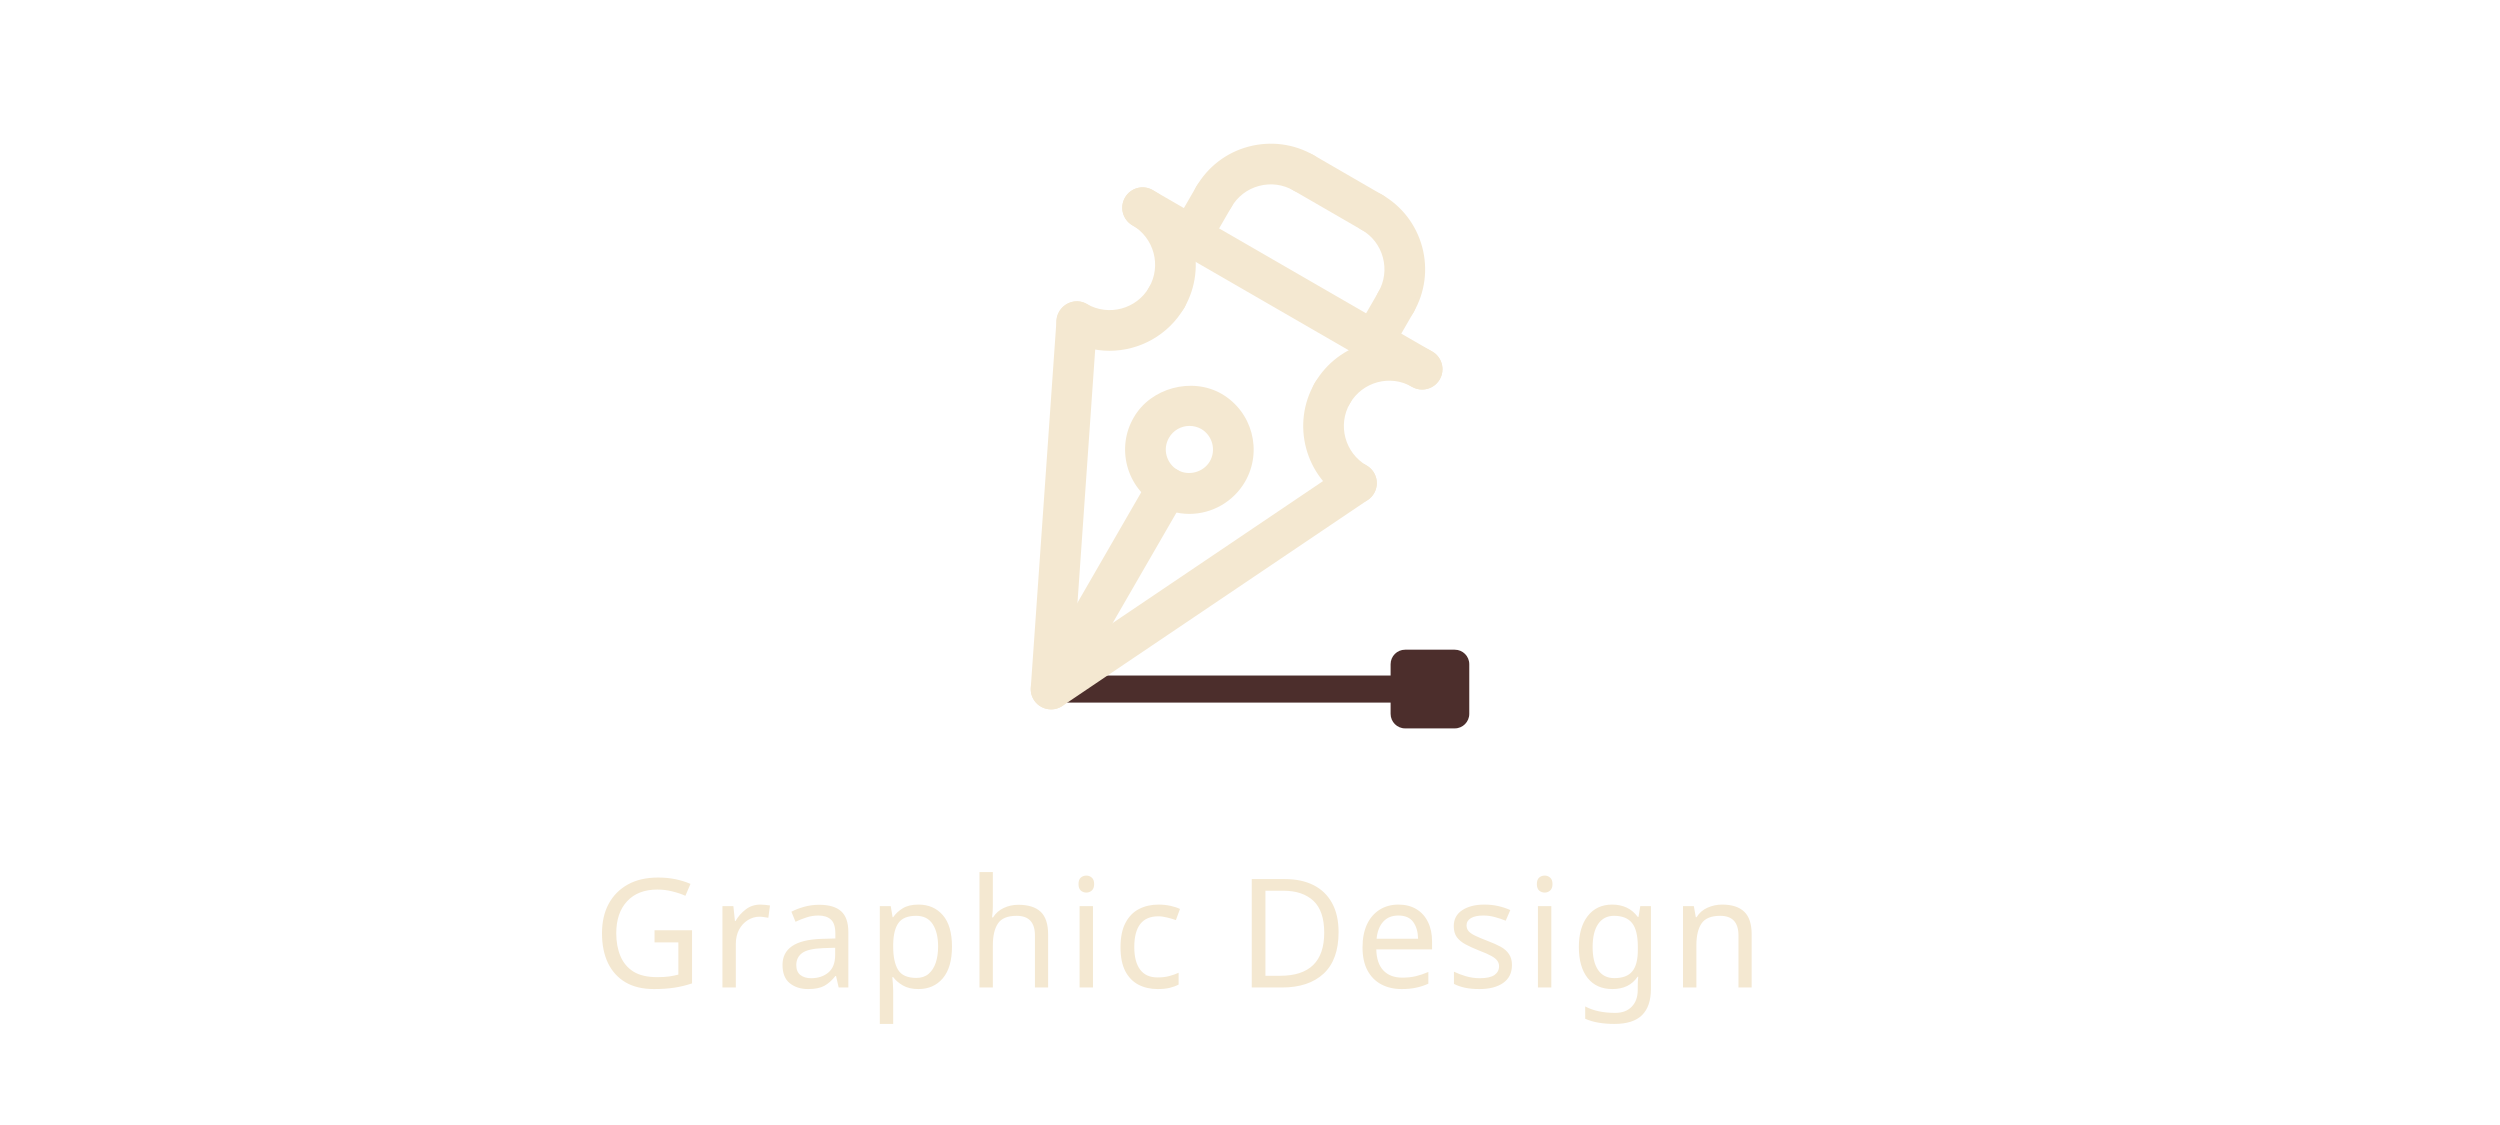
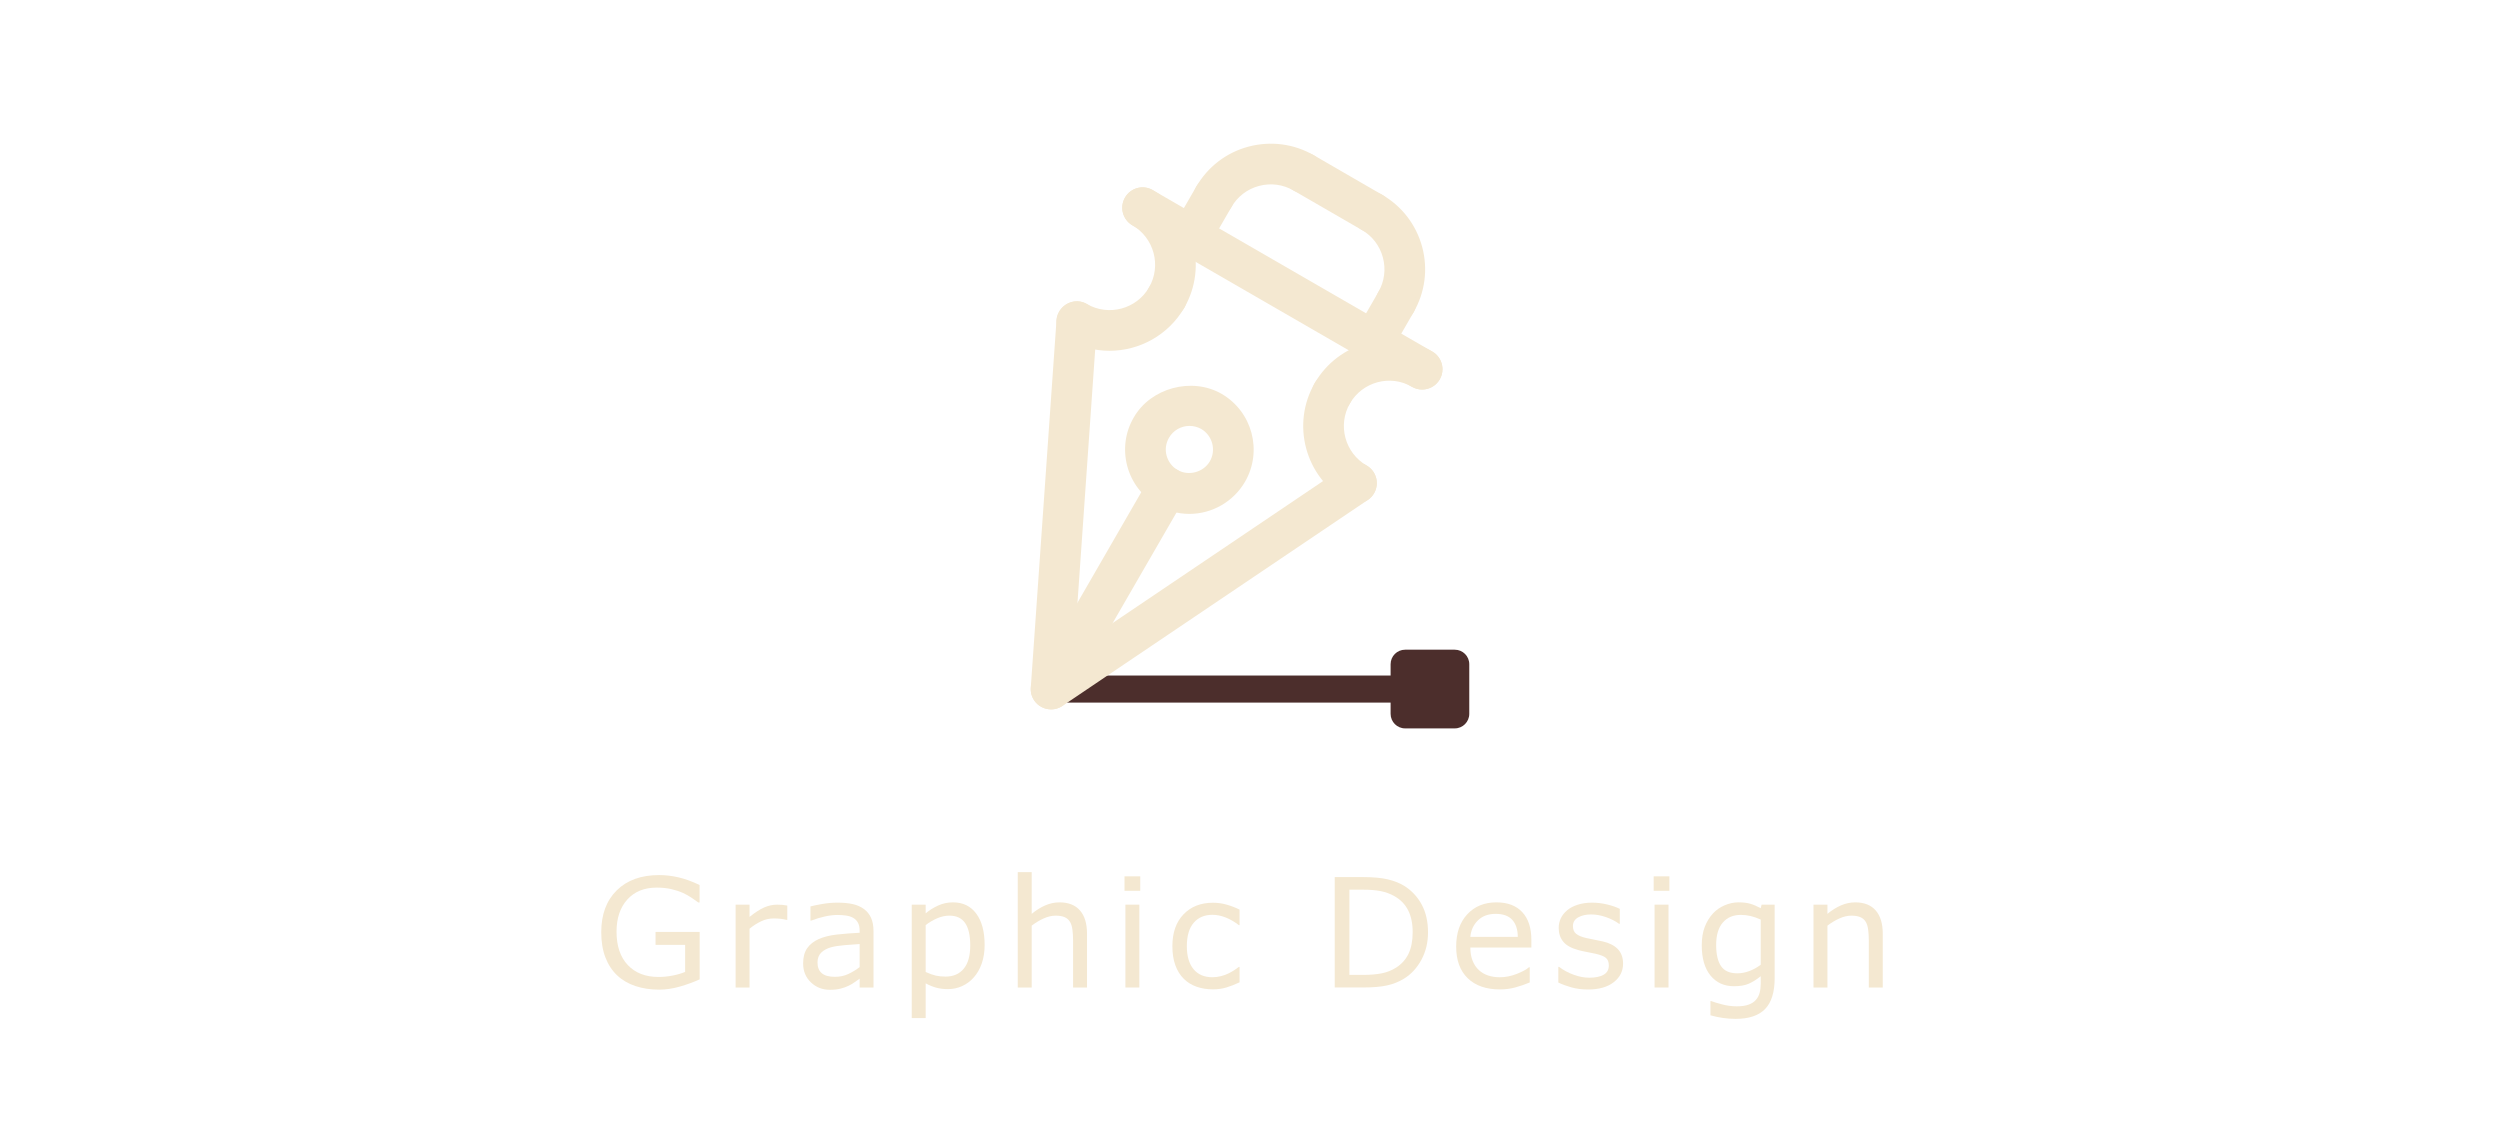
<svg xmlns="http://www.w3.org/2000/svg" version="1.1" id="圖層_1" x="0px" y="0px" width="400px" height="180px" viewBox="0 0 400 180" enable-background="new 0 0 400 180" xml:space="preserve">
  <g>
    <g>
      <g>
        <path fill="#4C2E2C" d="M228.783,112.415h-60.609c-1.197,0-2.162-0.964-2.162-2.168c0-1.196,0.965-2.167,2.162-2.167h60.609     c1.207,0,2.169,0.972,2.169,2.167C230.952,111.451,229.99,112.415,228.783,112.415z" />
        <path fill="#4C2E2C" d="M235.083,114.217c0,1.278-1.036,2.326-2.318,2.326h-7.946c-1.282,0-2.322-1.047-2.322-2.326v-7.939     c0-1.289,1.04-2.326,2.322-2.326h7.946c1.282,0,2.318,1.037,2.318,2.326V114.217z" />
      </g>
      <g>
        <path fill="#F4E8D1" d="M169.567,111.086c-0.546,0-1.108-0.14-1.622-0.44c-1.554-0.897-2.091-2.892-1.188-4.444l17.21-29.811     c0.899-1.542,2.892-2.092,4.445-1.195c1.554,0.898,2.09,2.89,1.188,4.452l-17.21,29.801     C171.789,110.487,170.692,111.086,169.567,111.086z" />
        <g>
          <path fill="#F4E8D1" d="M227.54,62.323c-0.553,0-1.109-0.142-1.626-0.433l-44.728-25.831c-1.554-0.906-2.087-2.898-1.188-4.452      c0.903-1.554,2.879-2.094,4.449-1.188l44.725,25.832c1.55,0.904,2.087,2.882,1.187,4.444      C229.758,61.74,228.669,62.323,227.54,62.323z" />
          <g>
            <path fill="#F4E8D1" d="M219.499,37.23c-0.546,0-1.108-0.141-1.619-0.44l-10.919-6.313c-1.554-0.896-2.091-2.891-1.188-4.444       c0.896-1.551,2.895-2.083,4.449-1.188l10.909,6.313c1.561,0.896,2.094,2.882,1.188,4.434       C221.718,36.639,220.625,37.23,219.499,37.23z" />
            <path fill="#F4E8D1" d="M223.353,51.607c-0.553,0-1.118-0.141-1.629-0.432c-1.561-0.896-2.087-2.889-1.188-4.452       c0.972-1.677,1.233-3.646,0.724-5.531c-0.504-1.878-1.701-3.438-3.38-4.402c-1.554-0.897-2.097-2.881-1.193-4.443       c0.893-1.554,2.882-2.094,4.436-1.196c3.189,1.835,5.466,4.809,6.425,8.355c0.951,3.563,0.464,7.285-1.384,10.474       C225.561,51.026,224.465,51.607,223.353,51.607z" />
            <path fill="#F4E8D1" d="M194.203,34.765c-0.55,0-1.109-0.15-1.622-0.442c-1.555-0.905-2.088-2.899-1.188-4.443       c1.848-3.19,4.814-5.475,8.374-6.421c3.563-0.939,7.271-0.457,10.455,1.386c1.55,0.906,2.083,2.892,1.177,4.453       c-0.893,1.545-2.882,2.077-4.438,1.179c-1.682-0.971-3.641-1.229-5.512-0.731c-1.881,0.499-3.451,1.702-4.423,3.39       C196.424,34.182,195.338,34.765,194.203,34.765z" />
            <path fill="#F4E8D1" d="M190.602,40.993c-0.543,0-1.109-0.141-1.616-0.433c-1.561-0.904-2.09-2.89-1.193-4.452l3.602-6.228       c0.899-1.562,2.888-2.094,4.445-1.198c1.554,0.906,2.09,2.893,1.188,4.453l-3.599,6.229       C192.826,40.412,191.727,40.993,190.602,40.993z" />
            <path fill="#F4E8D1" d="M219.765,57.821c-0.553,0-1.109-0.135-1.619-0.432c-1.561-0.898-2.098-2.875-1.197-4.436l3.598-6.239       c0.887-1.554,2.879-2.093,4.439-1.187c1.554,0.896,2.087,2.882,1.188,4.436l-3.589,6.228       C221.982,57.239,220.89,57.821,219.765,57.821z" />
          </g>
        </g>
        <path fill="#F4E8D1" d="M190.304,82.223L190.304,82.223c-1.799,0-3.579-0.481-5.148-1.388c-2.385-1.388-4.09-3.612-4.799-6.279     c-0.7-2.658-0.327-5.424,1.057-7.783c2.698-4.701,9.267-6.494,14.033-3.764c4.917,2.85,6.598,9.146,3.762,14.064     C197.366,80.247,193.954,82.223,190.304,82.223z M190.316,68.145c-1.348,0-2.604,0.723-3.268,1.884     c-0.52,0.882-0.654,1.894-0.396,2.857c0.265,0.989,0.89,1.812,1.76,2.31c1.763,1.022,4.145,0.367,5.162-1.379     c1.043-1.803,0.422-4.128-1.381-5.185C191.629,68.319,190.978,68.145,190.316,68.145z" />
        <g>
          <path fill="#F4E8D1" d="M168.181,113.503c-1.047,0-2.077-0.506-2.709-1.438c-1.001-1.487-0.604-3.514,0.884-4.509l48.853-32.96      c1.501-1.005,3.52-0.604,4.521,0.882c1.008,1.478,0.615,3.504-0.884,4.518l-48.852,32.949      C169.44,113.321,168.806,113.503,168.181,113.503z" />
          <path fill="#F4E8D1" d="M217.026,80.544c-0.546,0-1.109-0.14-1.622-0.433c-6.579-3.803-8.849-12.242-5.045-18.82      c0.89-1.553,2.882-2.092,4.442-1.188c1.554,0.889,2.084,2.883,1.188,4.444c-2.002,3.465-0.805,7.923,2.67,9.934      c1.554,0.898,2.093,2.883,1.193,4.443C219.251,79.964,218.151,80.544,217.026,80.544z" />
          <path fill="#F4E8D1" d="M213.17,66.175c-0.557,0-1.116-0.148-1.623-0.44c-1.554-0.904-2.094-2.89-1.188-4.443      c3.808-6.578,12.254-8.829,18.813-5.041c1.55,0.904,2.087,2.89,1.187,4.444c-0.893,1.56-2.882,2.092-4.445,1.195      c-3.468-2.019-7.919-0.814-9.925,2.658C215.384,65.586,214.288,66.175,213.17,66.175z" />
        </g>
        <g>
          <path fill="#F4E8D1" d="M168.174,113.503c-0.082,0-0.15-0.01-0.229-0.018c-1.8-0.116-3.15-1.676-3.02-3.471l4.115-58.771      c0.128-1.795,1.76-3.116,3.471-3.024c1.789,0.134,3.144,1.679,3.016,3.472l-4.111,58.79      C171.295,112.19,169.862,113.503,168.174,113.503z" />
          <path fill="#F4E8D1" d="M177.517,56.127c-2.332,0-4.697-0.599-6.856-1.845c-1.557-0.897-2.094-2.891-1.19-4.435      c0.896-1.562,2.875-2.11,4.438-1.197c3.48,1.993,7.933,0.807,9.944-2.666c0.894-1.561,2.883-2.102,4.446-1.188      c1.554,0.915,2.083,2.898,1.184,4.452C186.925,53.65,182.276,56.127,177.517,56.127z" />
          <path fill="#F4E8D1" d="M186.656,50.868c-0.546,0-1.108-0.141-1.622-0.439c-1.554-0.896-2.091-2.891-1.188-4.444      c2.005-3.462,0.814-7.915-2.663-9.941c-1.554-0.898-2.084-2.892-1.174-4.436c0.893-1.561,2.885-2.101,4.438-1.188      c6.578,3.813,8.826,12.259,5.034,18.829C188.878,50.288,187.781,50.868,186.656,50.868z" />
        </g>
      </g>
    </g>
  </g>
  <g>
-     <text transform="matrix(1 0 0 1 94.8359 157.9995)" fill="#F4E8D1" font-family="'Verdana'" font-size="24.3" letter-spacing="1">Graphic Design</text>
+     <g>
+       <path fill="#F4E8D1" d="M111.945,156.695c-0.965,0.442-2.02,0.828-3.162,1.156s-2.248,0.492-3.316,0.492    c-1.376,0-2.638-0.189-3.785-0.569c-1.146-0.38-2.123-0.949-2.93-1.708c-0.815-0.768-1.444-1.727-1.887-2.878    c-0.443-1.15-0.665-2.497-0.665-4.04c0-2.824,0.825-5.053,2.474-6.686c1.65-1.634,3.914-2.45,6.793-2.45    c1.005,0,2.031,0.12,3.08,0.361c1.047,0.241,2.177,0.651,3.387,1.229v2.788h-0.213c-0.246-0.189-0.602-0.439-1.068-0.748    c-0.467-0.308-0.926-0.565-1.377-0.771c-0.545-0.245-1.164-0.449-1.856-0.611s-1.478-0.243-2.354-0.243    c-1.979,0-3.543,0.635-4.693,1.904s-1.727,2.988-1.727,5.155c0,2.286,0.602,4.064,1.804,5.334s2.84,1.904,4.912,1.904    c0.759,0,1.517-0.075,2.272-0.226c0.755-0.15,1.418-0.344,1.987-0.582v-4.33h-4.734v-2.064h7.06V156.695z" />
+       <path fill="#F4E8D1" d="M125.966,147.178h-0.118c-0.333-0.079-0.655-0.137-0.968-0.172s-0.683-0.054-1.109-0.054    c-0.688,0-1.353,0.152-1.993,0.457s-1.258,0.698-1.852,1.181V158h-2.23v-13.254h2.23v1.958c0.887-0.712,1.668-1.216,2.344-1.513    s1.366-0.445,2.07-0.445c0.388,0,0.668,0.011,0.843,0.03c0.174,0.02,0.435,0.058,0.783,0.112V147.178z" />
+       <path fill="#F4E8D1" d="M139.76,158h-2.219v-1.412c-0.197,0.135-0.465,0.322-0.801,0.563s-0.662,0.434-0.979,0.576    c-0.372,0.182-0.799,0.334-1.281,0.456c-0.482,0.123-1.049,0.185-1.697,0.185c-1.194,0-2.207-0.396-3.037-1.187    s-1.246-1.8-1.246-3.026c0-1.004,0.215-1.816,0.646-2.438s1.047-1.109,1.846-1.466c0.807-0.355,1.775-0.597,2.906-0.724    s2.346-0.222,3.643-0.285v-0.344c0-0.506-0.088-0.926-0.267-1.258c-0.178-0.332-0.433-0.593-0.765-0.783    c-0.316-0.182-0.697-0.305-1.14-0.368c-0.443-0.063-0.905-0.095-1.388-0.095c-0.586,0-1.238,0.077-1.959,0.231    c-0.719,0.154-1.463,0.378-2.23,0.671h-0.118v-2.267c0.435-0.118,1.063-0.249,1.887-0.392c0.822-0.143,1.634-0.214,2.433-0.214    c0.933,0,1.746,0.077,2.438,0.231c0.692,0.154,1.291,0.418,1.798,0.789c0.499,0.364,0.878,0.835,1.14,1.412    c0.261,0.578,0.391,1.294,0.391,2.147V158z M137.541,154.737v-3.69c-0.68,0.04-1.48,0.099-2.402,0.178s-1.651,0.194-2.189,0.345    c-0.641,0.182-1.158,0.465-1.555,0.848c-0.395,0.384-0.593,0.912-0.593,1.584c0,0.76,0.229,1.331,0.688,1.715    s1.158,0.575,2.1,0.575c0.783,0,1.5-0.151,2.148-0.456S136.988,155.164,137.541,154.737z" />
+       <path fill="#F4E8D1" d="M157.541,151.212c0,1.076-0.154,2.059-0.463,2.948c-0.309,0.891-0.743,1.644-1.305,2.261    c-0.522,0.586-1.137,1.038-1.846,1.358c-0.707,0.32-1.457,0.48-2.248,0.48c-0.688,0-1.311-0.075-1.869-0.226    c-0.557-0.149-1.125-0.383-1.702-0.699v5.553h-2.23v-18.143h2.23v1.389c0.593-0.498,1.259-0.915,1.999-1.252    c0.74-0.336,1.529-0.504,2.367-0.504c1.598,0,2.842,0.604,3.732,1.81C157.096,147.394,157.541,149.069,157.541,151.212z     M155.239,151.272c0-1.598-0.272-2.792-0.818-3.583s-1.385-1.187-2.516-1.187c-0.641,0-1.286,0.138-1.935,0.415    s-1.27,0.641-1.862,1.092v7.511c0.633,0.284,1.177,0.479,1.632,0.581s0.971,0.154,1.548,0.154c1.241,0,2.211-0.419,2.907-1.258    C154.891,154.16,155.239,152.917,155.239,151.272z" />
+       <path fill="#F4E8D1" d="M173.923,158h-2.231v-7.546c0-0.609-0.035-1.181-0.105-1.715c-0.072-0.534-0.202-0.951-0.393-1.252    c-0.197-0.332-0.482-0.579-0.854-0.741c-0.373-0.162-0.854-0.243-1.448-0.243c-0.608,0-1.245,0.15-1.91,0.45    c-0.665,0.301-1.302,0.685-1.91,1.151V158h-2.23v-18.462h2.23v6.68c0.696-0.577,1.416-1.028,2.159-1.353    c0.744-0.324,1.508-0.486,2.29-0.486c1.432,0,2.523,0.431,3.274,1.293c0.752,0.862,1.128,2.104,1.128,3.726V158z" />
+       <path fill="#F4E8D1" d="M182.438,142.527h-2.516v-2.313h2.516V142.527z M182.295,158h-2.23v-13.254h2.23V158z" />
+       <path fill="#F4E8D1" d="M198.332,157.169c-0.744,0.355-1.449,0.633-2.118,0.83s-1.378,0.297-2.13,0.297    c-0.957,0-1.836-0.141-2.635-0.422c-0.799-0.28-1.482-0.705-2.053-1.275c-0.576-0.569-1.023-1.289-1.34-2.159    s-0.475-1.887-0.475-3.05c0-2.167,0.595-3.867,1.785-5.102c1.191-1.234,2.763-1.851,4.717-1.851c0.76,0,1.505,0.106,2.236,0.32    c0.732,0.213,1.402,0.475,2.012,0.782v2.48h-0.119c-0.68-0.53-1.383-0.938-2.105-1.223c-0.725-0.284-1.43-0.427-2.119-0.427    c-1.266,0-2.264,0.426-2.995,1.275c-0.731,0.851-1.098,2.099-1.098,3.743c0,1.599,0.358,2.826,1.073,3.685    c0.717,0.858,1.723,1.287,3.02,1.287c0.451,0,0.91-0.059,1.377-0.178c0.467-0.118,0.886-0.272,1.258-0.463    c0.324-0.166,0.629-0.342,0.914-0.527c0.284-0.187,0.51-0.347,0.676-0.481h0.119V157.169z" />
+       <path fill="#F4E8D1" d="M228.483,149.184c0,1.605-0.35,3.061-1.05,4.366c-0.7,1.305-1.631,2.317-2.795,3.037    c-0.807,0.498-1.706,0.858-2.699,1.08c-0.992,0.222-2.299,0.332-3.921,0.332h-4.462v-17.667h4.414    c1.725,0,3.096,0.124,4.111,0.373c1.017,0.25,1.877,0.592,2.581,1.026c1.202,0.752,2.14,1.753,2.812,3.002    C228.147,145.984,228.483,147.467,228.483,149.184z M226.027,149.148c0-1.384-0.241-2.551-0.724-3.5s-1.202-1.697-2.159-2.242    c-0.696-0.396-1.436-0.671-2.219-0.825s-1.721-0.231-2.813-0.231h-2.207v13.633h2.207c1.131,0,2.118-0.083,2.961-0.249    c0.842-0.166,1.615-0.475,2.319-0.925c0.878-0.562,1.536-1.302,1.976-2.219C225.809,151.671,226.027,150.525,226.027,149.148z" />
+       <path fill="#F4E8D1" d="M245.02,151.604h-9.766c0,0.815,0.123,1.524,0.367,2.13c0.246,0.605,0.582,1.102,1.01,1.489    c0.41,0.38,0.899,0.664,1.465,0.854c0.565,0.189,1.188,0.284,1.869,0.284c0.901,0,1.809-0.18,2.723-0.54    c0.914-0.359,1.564-0.713,1.951-1.062h0.119v2.433c-0.752,0.316-1.519,0.581-2.302,0.795s-1.606,0.32-2.468,0.32    c-2.199,0-3.916-0.595-5.149-1.786c-1.234-1.19-1.851-2.881-1.851-5.072c0-2.167,0.591-3.888,1.773-5.161    c1.182-1.273,2.738-1.91,4.669-1.91c1.788,0,3.166,0.521,4.135,1.566c0.969,1.044,1.454,2.527,1.454,4.449V151.604z     M242.848,149.896c-0.008-1.171-0.303-2.077-0.884-2.718s-1.466-0.961-2.651-0.961c-1.195,0-2.146,0.353-2.854,1.056    c-0.709,0.704-1.109,1.578-1.205,2.623H242.848z" />
+       <path fill="#F4E8D1" d="M259.691,154.179c0,1.21-0.5,2.203-1.501,2.978c-1.001,0.775-2.367,1.163-4.1,1.163    c-0.981,0-1.88-0.117-2.699-0.35c-0.819-0.233-1.505-0.488-2.059-0.766v-2.504h0.118c0.705,0.53,1.487,0.951,2.35,1.264    s1.689,0.469,2.48,0.469c0.98,0,1.748-0.158,2.301-0.475c0.555-0.316,0.831-0.814,0.831-1.495c0-0.521-0.15-0.917-0.45-1.187    c-0.301-0.269-0.879-0.498-1.732-0.688c-0.316-0.071-0.73-0.154-1.24-0.25c-0.51-0.095-0.975-0.197-1.395-0.308    c-1.162-0.309-1.987-0.762-2.474-1.359c-0.486-0.597-0.729-1.33-0.729-2.2c0-0.546,0.112-1.061,0.338-1.543    s0.567-0.914,1.026-1.293c0.442-0.372,1.007-0.667,1.69-0.884c0.685-0.218,1.449-0.327,2.297-0.327    c0.791,0,1.592,0.098,2.402,0.291c0.811,0.194,1.484,0.43,2.023,0.706v2.385h-0.119c-0.57-0.419-1.262-0.772-2.076-1.062    c-0.815-0.289-1.614-0.434-2.396-0.434c-0.815,0-1.504,0.156-2.065,0.469s-0.843,0.777-0.843,1.395    c0,0.546,0.17,0.957,0.511,1.233c0.332,0.277,0.87,0.503,1.614,0.677c0.41,0.095,0.871,0.189,1.382,0.285    c0.511,0.095,0.935,0.182,1.275,0.261c1.036,0.237,1.835,0.645,2.397,1.222C259.41,152.439,259.691,153.214,259.691,154.179z" />
+       <path fill="#F4E8D1" d="M267.103,142.527h-2.516v-2.313h2.516V142.527z M266.96,158h-2.23v-13.254h2.23V158z" />
+       <path fill="#F4E8D1" d="M283.946,156.493c0,2.246-0.511,3.896-1.53,4.948c-1.021,1.052-2.591,1.577-4.711,1.577    c-0.704,0-1.391-0.049-2.059-0.147c-0.668-0.1-1.326-0.24-1.975-0.422v-2.278h0.117c0.364,0.143,0.941,0.318,1.732,0.528    s1.582,0.314,2.373,0.314c0.76,0,1.389-0.091,1.887-0.272c0.499-0.183,0.887-0.436,1.163-0.76    c0.276-0.309,0.475-0.681,0.593-1.115c0.119-0.436,0.179-0.922,0.179-1.46v-1.21c-0.673,0.538-1.315,0.939-1.929,1.204    c-0.612,0.266-1.394,0.397-2.343,0.397c-1.582,0-2.838-0.571-3.767-1.714c-0.93-1.144-1.395-2.755-1.395-4.835    c0-1.14,0.16-2.122,0.48-2.949c0.32-0.826,0.758-1.54,1.311-2.142c0.515-0.562,1.139-0.998,1.875-1.311s1.467-0.469,2.195-0.469    c0.768,0,1.41,0.077,1.928,0.231s1.066,0.39,1.644,0.706l0.142-0.57h2.089V156.493z M281.716,154.357v-7.226    c-0.593-0.27-1.146-0.461-1.655-0.576c-0.51-0.114-1.019-0.172-1.525-0.172c-1.226,0-2.19,0.411-2.895,1.234    c-0.704,0.822-1.056,2.017-1.056,3.583c0,1.487,0.261,2.614,0.782,3.382c0.523,0.768,1.389,1.15,2.6,1.15    c0.648,0,1.299-0.124,1.951-0.373C280.57,155.11,281.17,154.776,281.716,154.357z" />
+       <path fill="#F4E8D1" d="M301.241,158h-2.231v-7.546c0-0.609-0.035-1.181-0.105-1.715c-0.072-0.534-0.202-0.951-0.393-1.252    c-0.197-0.332-0.482-0.579-0.854-0.741c-0.373-0.162-0.854-0.243-1.448-0.243c-0.608,0-1.245,0.15-1.91,0.45    c-0.665,0.301-1.302,0.685-1.91,1.151V158h-2.23v-13.254h2.23v1.472c0.696-0.577,1.416-1.028,2.159-1.353    c0.744-0.324,1.508-0.486,2.29-0.486c1.432,0,2.523,0.431,3.274,1.293c0.752,0.862,1.128,2.104,1.128,3.726V158z" />
+     </g>
  </g>
</svg>
